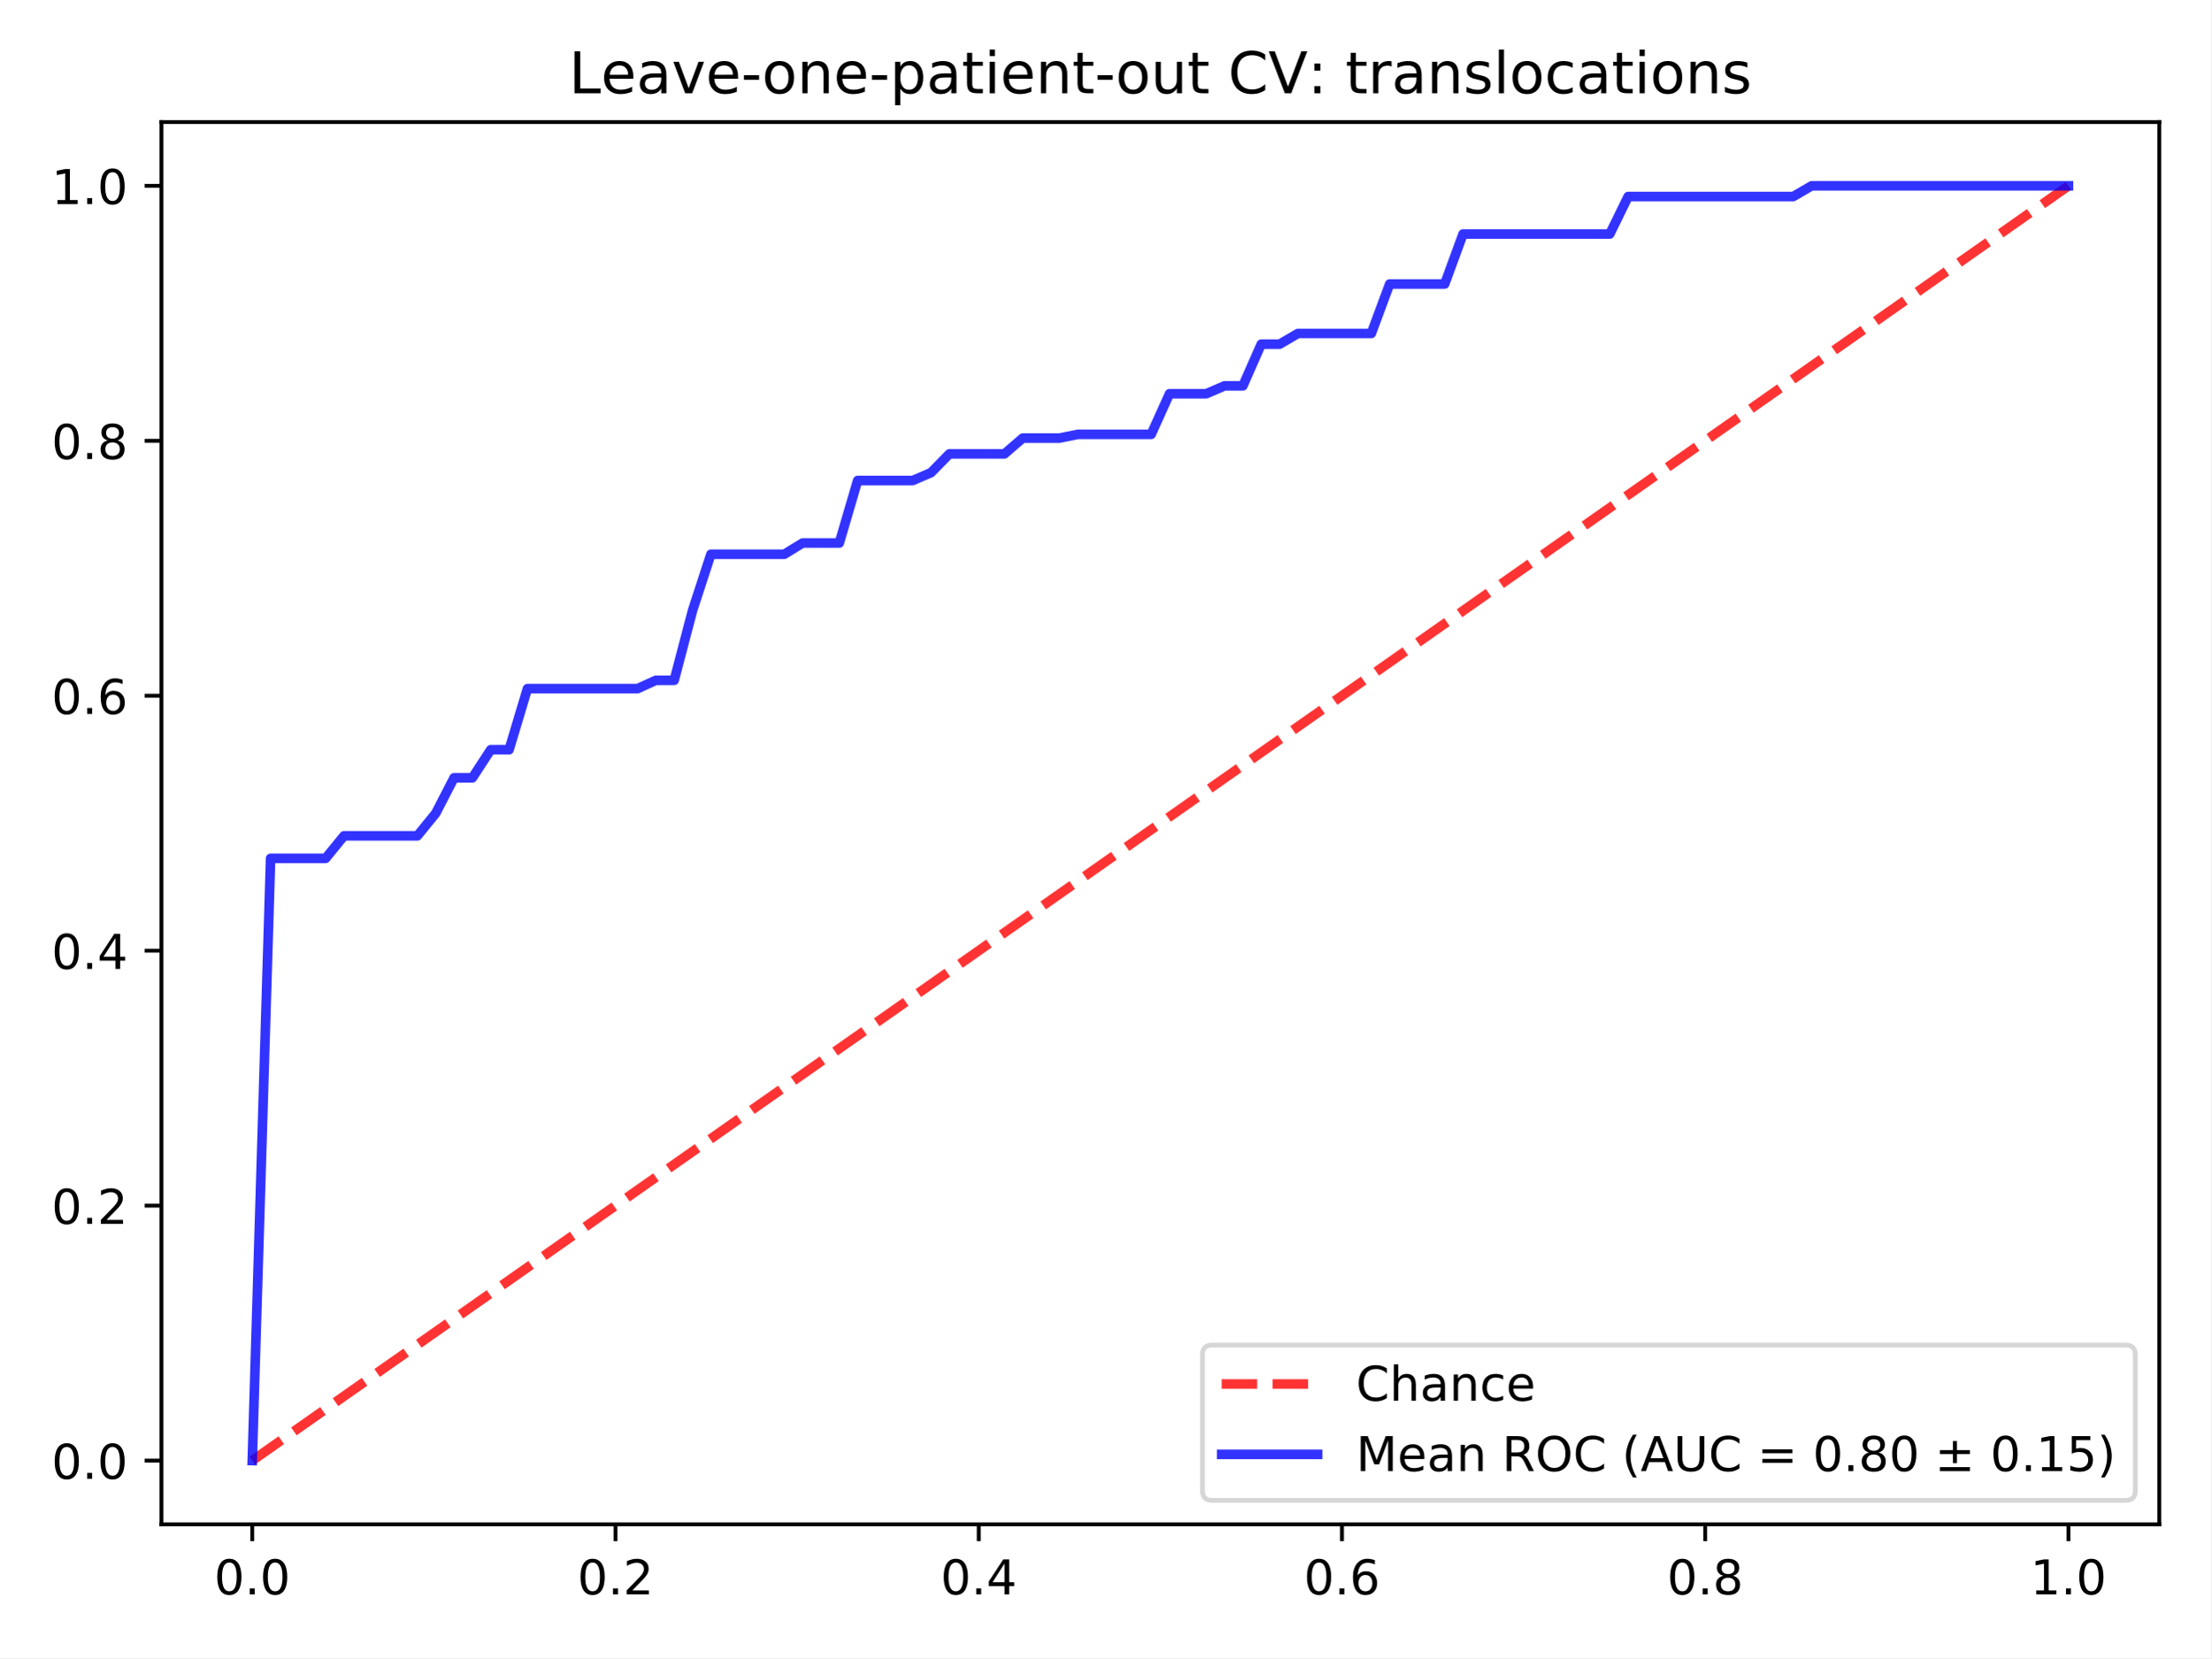
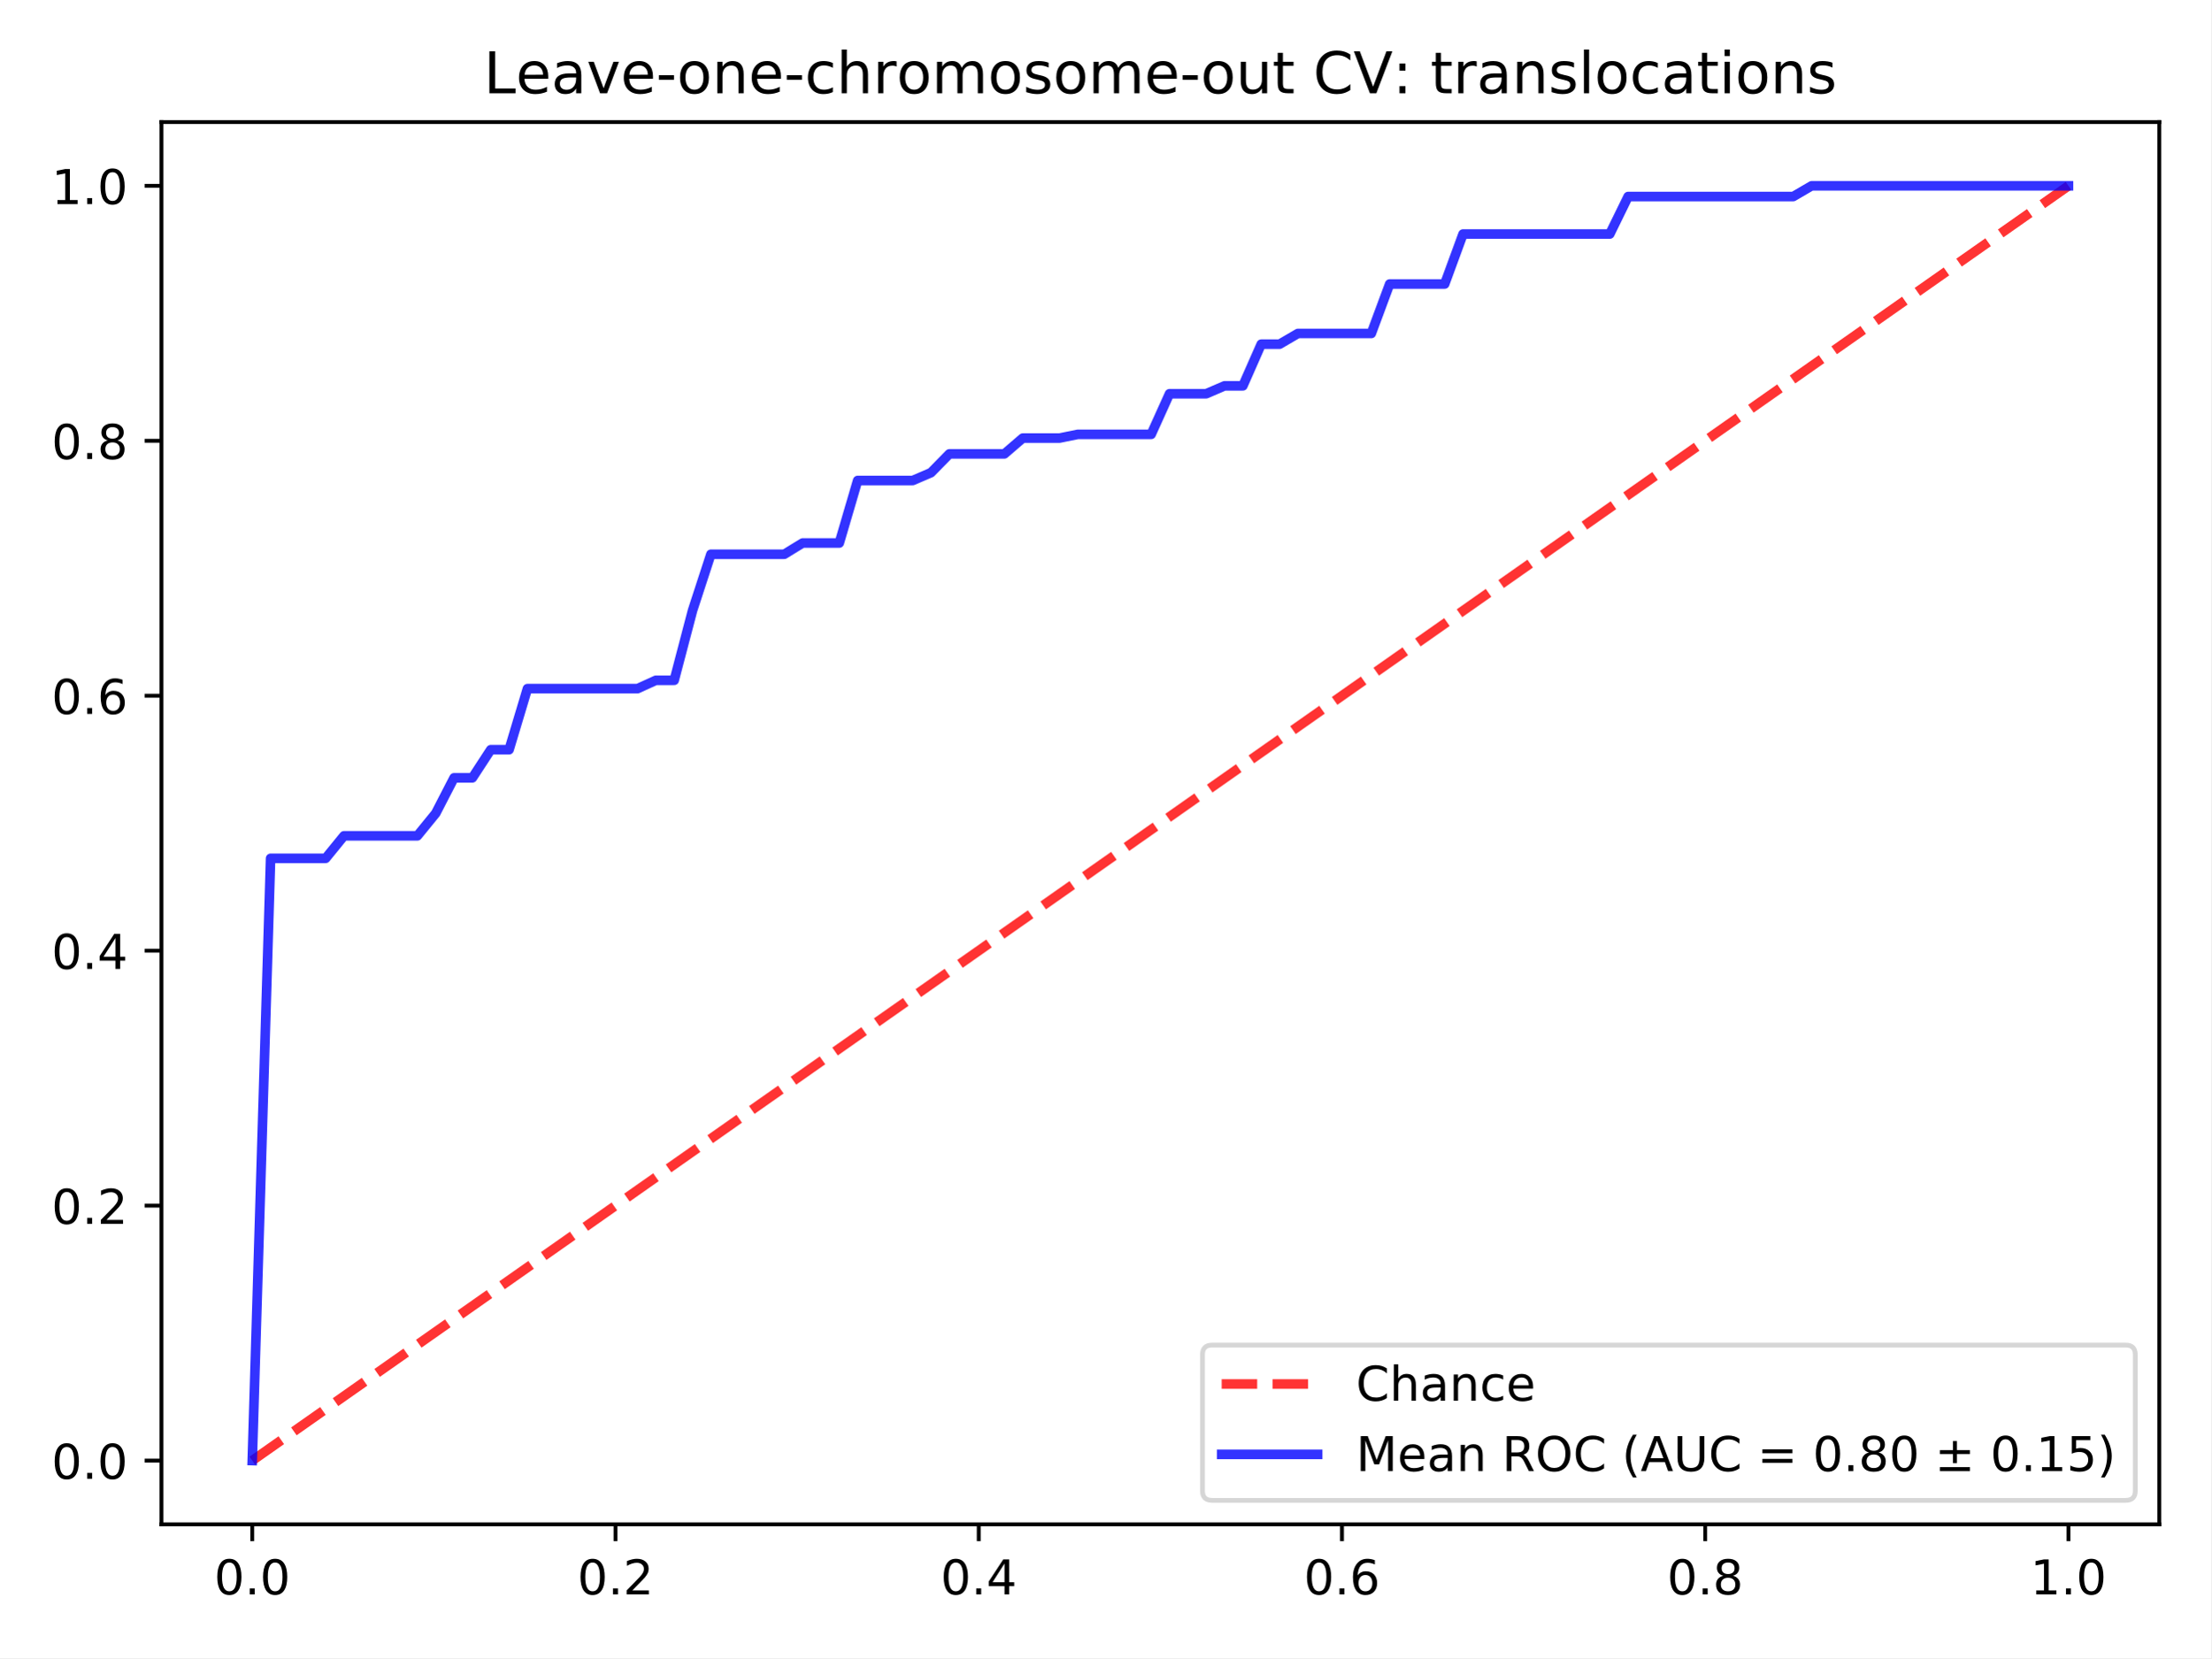
<svg xmlns="http://www.w3.org/2000/svg" xmlns:xlink="http://www.w3.org/1999/xlink" height="345.6pt" version="1.1" viewBox="0 0 460.8 345.6" width="460.8pt">
  <defs>
    <style type="text/css">
*{stroke-linecap:butt;stroke-linejoin:round;white-space:pre;}
  </style>
  </defs>
  <g id="figure_1">
    <g id="patch_1">
      <path d="M 0 345.6  L 460.8 345.6  L 460.8 0  L 0 0  z " style="fill:#ffffff;" />
    </g>
    <g id="axes_1">
      <g id="patch_2">
        <path d="M 33.64 317.72  L 450 317.72  L 450 25.44  L 33.64 25.44  z " style="fill:#ffffff;" />
      </g>
      <g id="matplotlib.axis_1">
        <g id="xtick_1">
          <g id="line2d_1">
            <defs>
-               <path d="M 0 0  L 0 3.5  " id="medac869a19" style="stroke:#000000;stroke-width:0.8;" />
-             </defs>
-             <g>
-               <use style="stroke:#000000;stroke-width:0.8;" x="52.565" xlink:href="#medac869a19" y="317.72" />
+               <path d="M 0 0  L 0 3.5  " id="mfb92d83f9c" style="stroke:#000000;stroke-width:0.8;" />
+             </defs>
+             <g>
+               <use style="stroke:#000000;stroke-width:0.8;" x="52.565" xlink:href="#mfb92d83f9c" y="317.72" />
            </g>
          </g>
          <g id="text_1">
            <defs>
              <path d="M 31.781 66.406  Q 24.172 66.406 20.328 58.906  Q 16.5 51.422 16.5 36.375  Q 16.5 21.391 20.328 13.891  Q 24.172 6.391 31.781 6.391  Q 39.453 6.391 43.281 13.891  Q 47.125 21.391 47.125 36.375  Q 47.125 51.422 43.281 58.906  Q 39.453 66.406 31.781 66.406  z M 31.781 74.219  Q 44.047 74.219 50.516 64.516  Q 56.984 54.828 56.984 36.375  Q 56.984 17.969 50.516 8.266  Q 44.047 -1.422 31.781 -1.422  Q 19.531 -1.422 13.062 8.266  Q 6.594 17.969 6.594 36.375  Q 6.594 54.828 13.062 64.516  Q 19.531 74.219 31.781 74.219  z " id="DejaVuSans-48" />
              <path d="M 10.688 12.406  L 21 12.406  L 21 0  L 10.688 0  z " id="DejaVuSans-46" />
            </defs>
            <g transform="translate(44.61389 332.3184)scale(0.1 -0.1)">
              <use xlink:href="#DejaVuSans-48" />
              <use x="63.623" xlink:href="#DejaVuSans-46" />
              <use x="95.41" xlink:href="#DejaVuSans-48" />
            </g>
          </g>
        </g>
        <g id="xtick_2">
          <g id="line2d_2">
            <g>
-               <use style="stroke:#000000;stroke-width:0.8;" x="128.267" xlink:href="#medac869a19" y="317.72" />
+               <use style="stroke:#000000;stroke-width:0.8;" x="128.267" xlink:href="#mfb92d83f9c" y="317.72" />
            </g>
          </g>
          <g id="text_2">
            <defs>
              <path d="M 19.188 8.297  L 53.609 8.297  L 53.609 0  L 7.328 0  L 7.328 8.297  Q 12.938 14.109 22.625 23.891  Q 32.328 33.688 34.812 36.531  Q 39.547 41.844 41.422 45.531  Q 43.312 49.219 43.312 52.781  Q 43.312 58.594 39.234 62.25  Q 35.156 65.922 28.609 65.922  Q 23.969 65.922 18.812 64.312  Q 13.672 62.703 7.812 59.422  L 7.812 69.391  Q 13.766 71.781 18.938 73  Q 24.125 74.219 28.422 74.219  Q 39.75 74.219 46.484 68.547  Q 53.219 62.891 53.219 53.422  Q 53.219 48.922 51.531 44.891  Q 49.859 40.875 45.406 35.406  Q 44.188 33.984 37.641 27.219  Q 31.109 20.453 19.188 8.297  z " id="DejaVuSans-50" />
            </defs>
            <g transform="translate(120.3157 332.3184)scale(0.1 -0.1)">
              <use xlink:href="#DejaVuSans-48" />
              <use x="63.623" xlink:href="#DejaVuSans-46" />
              <use x="95.41" xlink:href="#DejaVuSans-50" />
            </g>
          </g>
        </g>
        <g id="xtick_3">
          <g id="line2d_3">
            <g>
-               <use style="stroke:#000000;stroke-width:0.8;" x="203.969" xlink:href="#medac869a19" y="317.72" />
+               <use style="stroke:#000000;stroke-width:0.8;" x="203.969" xlink:href="#mfb92d83f9c" y="317.72" />
            </g>
          </g>
          <g id="text_3">
            <defs>
              <path d="M 37.797 64.312  L 12.891 25.391  L 37.797 25.391  z M 35.203 72.906  L 47.609 72.906  L 47.609 25.391  L 58.016 25.391  L 58.016 17.188  L 47.609 17.188  L 47.609 0  L 37.797 0  L 37.797 17.188  L 4.891 17.188  L 4.891 26.703  z " id="DejaVuSans-52" />
            </defs>
            <g transform="translate(196.0175 332.3184)scale(0.1 -0.1)">
              <use xlink:href="#DejaVuSans-48" />
              <use x="63.623" xlink:href="#DejaVuSans-46" />
              <use x="95.41" xlink:href="#DejaVuSans-52" />
            </g>
          </g>
        </g>
        <g id="xtick_4">
          <g id="line2d_4">
            <g>
-               <use style="stroke:#000000;stroke-width:0.8;" x="279.671" xlink:href="#medac869a19" y="317.72" />
+               <use style="stroke:#000000;stroke-width:0.8;" x="279.671" xlink:href="#mfb92d83f9c" y="317.72" />
            </g>
          </g>
          <g id="text_4">
            <defs>
              <path d="M 33.016 40.375  Q 26.375 40.375 22.484 35.828  Q 18.609 31.297 18.609 23.391  Q 18.609 15.531 22.484 10.953  Q 26.375 6.391 33.016 6.391  Q 39.656 6.391 43.531 10.953  Q 47.406 15.531 47.406 23.391  Q 47.406 31.297 43.531 35.828  Q 39.656 40.375 33.016 40.375  z M 52.594 71.297  L 52.594 62.312  Q 48.875 64.062 45.094 64.984  Q 41.312 65.922 37.594 65.922  Q 27.828 65.922 22.672 59.328  Q 17.531 52.734 16.797 39.406  Q 19.672 43.656 24.016 45.922  Q 28.375 48.188 33.594 48.188  Q 44.578 48.188 50.953 41.516  Q 57.328 34.859 57.328 23.391  Q 57.328 12.156 50.688 5.359  Q 44.047 -1.422 33.016 -1.422  Q 20.359 -1.422 13.672 8.266  Q 6.984 17.969 6.984 36.375  Q 6.984 53.656 15.188 63.938  Q 23.391 74.219 37.203 74.219  Q 40.922 74.219 44.703 73.484  Q 48.484 72.75 52.594 71.297  z " id="DejaVuSans-54" />
            </defs>
            <g transform="translate(271.7193 332.3184)scale(0.1 -0.1)">
              <use xlink:href="#DejaVuSans-48" />
              <use x="63.623" xlink:href="#DejaVuSans-46" />
              <use x="95.41" xlink:href="#DejaVuSans-54" />
            </g>
          </g>
        </g>
        <g id="xtick_5">
          <g id="line2d_5">
            <g>
-               <use style="stroke:#000000;stroke-width:0.8;" x="355.373" xlink:href="#medac869a19" y="317.72" />
+               <use style="stroke:#000000;stroke-width:0.8;" x="355.373" xlink:href="#mfb92d83f9c" y="317.72" />
            </g>
          </g>
          <g id="text_5">
            <defs>
              <path d="M 31.781 34.625  Q 24.75 34.625 20.719 30.859  Q 16.703 27.094 16.703 20.516  Q 16.703 13.922 20.719 10.156  Q 24.75 6.391 31.781 6.391  Q 38.812 6.391 42.859 10.172  Q 46.922 13.969 46.922 20.516  Q 46.922 27.094 42.891 30.859  Q 38.875 34.625 31.781 34.625  z M 21.922 38.812  Q 15.578 40.375 12.031 44.719  Q 8.5 49.078 8.5 55.328  Q 8.5 64.062 14.719 69.141  Q 20.953 74.219 31.781 74.219  Q 42.672 74.219 48.875 69.141  Q 55.078 64.062 55.078 55.328  Q 55.078 49.078 51.531 44.719  Q 48 40.375 41.703 38.812  Q 48.828 37.156 52.797 32.312  Q 56.781 27.484 56.781 20.516  Q 56.781 9.906 50.312 4.234  Q 43.844 -1.422 31.781 -1.422  Q 19.734 -1.422 13.25 4.234  Q 6.781 9.906 6.781 20.516  Q 6.781 27.484 10.781 32.312  Q 14.797 37.156 21.922 38.812  z M 18.312 54.391  Q 18.312 48.734 21.844 45.562  Q 25.391 42.391 31.781 42.391  Q 38.141 42.391 41.719 45.562  Q 45.312 48.734 45.312 54.391  Q 45.312 60.062 41.719 63.234  Q 38.141 66.406 31.781 66.406  Q 25.391 66.406 21.844 63.234  Q 18.312 60.062 18.312 54.391  z " id="DejaVuSans-56" />
            </defs>
            <g transform="translate(347.4212 332.3184)scale(0.1 -0.1)">
              <use xlink:href="#DejaVuSans-48" />
              <use x="63.623" xlink:href="#DejaVuSans-46" />
              <use x="95.41" xlink:href="#DejaVuSans-56" />
            </g>
          </g>
        </g>
        <g id="xtick_6">
          <g id="line2d_6">
            <g>
-               <use style="stroke:#000000;stroke-width:0.8;" x="431.075" xlink:href="#medac869a19" y="317.72" />
+               <use style="stroke:#000000;stroke-width:0.8;" x="431.075" xlink:href="#mfb92d83f9c" y="317.72" />
            </g>
          </g>
          <g id="text_6">
            <defs>
              <path d="M 12.406 8.297  L 28.516 8.297  L 28.516 63.922  L 10.984 60.406  L 10.984 69.391  L 28.422 72.906  L 38.281 72.906  L 38.281 8.297  L 54.391 8.297  L 54.391 0  L 12.406 0  z " id="DejaVuSans-49" />
            </defs>
            <g transform="translate(423.123 332.3184)scale(0.1 -0.1)">
              <use xlink:href="#DejaVuSans-49" />
              <use x="63.623" xlink:href="#DejaVuSans-46" />
              <use x="95.41" xlink:href="#DejaVuSans-48" />
            </g>
          </g>
        </g>
      </g>
      <g id="matplotlib.axis_2">
        <g id="ytick_1">
          <g id="line2d_7">
            <defs>
-               <path d="M 0 0  L -3.5 0  " id="mf05978c245" style="stroke:#000000;stroke-width:0.8;" />
-             </defs>
-             <g>
-               <use style="stroke:#000000;stroke-width:0.8;" x="33.64" xlink:href="#mf05978c245" y="304.435" />
+               <path d="M 0 0  L -3.5 0  " id="m253bee9806" style="stroke:#000000;stroke-width:0.8;" />
+             </defs>
+             <g>
+               <use style="stroke:#000000;stroke-width:0.8;" x="33.64" xlink:href="#m253bee9806" y="304.435" />
            </g>
          </g>
          <g id="text_7">
            <g transform="translate(10.73687 308.2338)scale(0.1 -0.1)">
              <use xlink:href="#DejaVuSans-48" />
              <use x="63.623" xlink:href="#DejaVuSans-46" />
              <use x="95.41" xlink:href="#DejaVuSans-48" />
            </g>
          </g>
        </g>
        <g id="ytick_2">
          <g id="line2d_8">
            <g>
-               <use style="stroke:#000000;stroke-width:0.8;" x="33.64" xlink:href="#mf05978c245" y="251.293" />
+               <use style="stroke:#000000;stroke-width:0.8;" x="33.64" xlink:href="#m253bee9806" y="251.293" />
            </g>
          </g>
          <g id="text_8">
            <g transform="translate(10.73687 255.0919)scale(0.1 -0.1)">
              <use xlink:href="#DejaVuSans-48" />
              <use x="63.623" xlink:href="#DejaVuSans-46" />
              <use x="95.41" xlink:href="#DejaVuSans-50" />
            </g>
          </g>
        </g>
        <g id="ytick_3">
          <g id="line2d_9">
            <g>
-               <use style="stroke:#000000;stroke-width:0.8;" x="33.64" xlink:href="#mf05978c245" y="198.151" />
+               <use style="stroke:#000000;stroke-width:0.8;" x="33.64" xlink:href="#m253bee9806" y="198.151" />
            </g>
          </g>
          <g id="text_9">
            <g transform="translate(10.73687 201.9501)scale(0.1 -0.1)">
              <use xlink:href="#DejaVuSans-48" />
              <use x="63.623" xlink:href="#DejaVuSans-46" />
              <use x="95.41" xlink:href="#DejaVuSans-52" />
            </g>
          </g>
        </g>
        <g id="ytick_4">
          <g id="line2d_10">
            <g>
-               <use style="stroke:#000000;stroke-width:0.8;" x="33.64" xlink:href="#mf05978c245" y="145.009" />
+               <use style="stroke:#000000;stroke-width:0.8;" x="33.64" xlink:href="#m253bee9806" y="145.009" />
            </g>
          </g>
          <g id="text_10">
            <g transform="translate(10.73687 148.8083)scale(0.1 -0.1)">
              <use xlink:href="#DejaVuSans-48" />
              <use x="63.623" xlink:href="#DejaVuSans-46" />
              <use x="95.41" xlink:href="#DejaVuSans-54" />
            </g>
          </g>
        </g>
        <g id="ytick_5">
          <g id="line2d_11">
            <g>
-               <use style="stroke:#000000;stroke-width:0.8;" x="33.64" xlink:href="#mf05978c245" y="91.867" />
+               <use style="stroke:#000000;stroke-width:0.8;" x="33.64" xlink:href="#m253bee9806" y="91.867" />
            </g>
          </g>
          <g id="text_11">
            <g transform="translate(10.73687 95.66649)scale(0.1 -0.1)">
              <use xlink:href="#DejaVuSans-48" />
              <use x="63.623" xlink:href="#DejaVuSans-46" />
              <use x="95.41" xlink:href="#DejaVuSans-56" />
            </g>
          </g>
        </g>
        <g id="ytick_6">
          <g id="line2d_12">
            <g>
-               <use style="stroke:#000000;stroke-width:0.8;" x="33.64" xlink:href="#mf05978c245" y="38.725" />
+               <use style="stroke:#000000;stroke-width:0.8;" x="33.64" xlink:href="#m253bee9806" y="38.725" />
            </g>
          </g>
          <g id="text_12">
            <g transform="translate(10.73687 42.52467)scale(0.1 -0.1)">
              <use xlink:href="#DejaVuSans-49" />
              <use x="63.623" xlink:href="#DejaVuSans-46" />
              <use x="95.41" xlink:href="#DejaVuSans-48" />
            </g>
          </g>
        </g>
      </g>
      <g id="line2d_13">
-         <path clip-path="url(#p69738bcc60)" d="M 52.565 304.435  L 431.075 38.725  " style="fill:none;stroke:#ff0000;stroke-dasharray:7.4,3.2;stroke-dashoffset:0;stroke-opacity:0.8;stroke-width:2;" />
+         <path clip-path="url(#p931107ac7b)" d="M 52.565 304.435  L 431.075 38.725  " style="fill:none;stroke:#ff0000;stroke-dasharray:7.4,3.2;stroke-dashoffset:0;stroke-opacity:0.8;stroke-width:2;" />
      </g>
      <g id="line2d_14">
-         <path clip-path="url(#p69738bcc60)" d="M 52.565 304.435  L 56.389 178.904  L 60.212 178.904  L 64.035 178.904  L 67.859 178.904  L 71.682 174.215  L 75.505 174.215  L 79.329 174.215  L 83.152 174.215  L 86.975 174.215  L 90.799 169.526  L 94.622 162.122  L 98.445 162.122  L 102.269 156.261  L 106.092 156.261  L 109.915 143.534  L 113.739 143.534  L 117.562 143.534  L 121.385 143.534  L 125.209 143.534  L 129.032 143.534  L 132.855 143.534  L 136.679 141.797  L 140.502 141.797  L 144.325 127.245  L 148.149 115.523  L 151.972 115.523  L 155.795 115.523  L 159.619 115.523  L 163.442 115.523  L 167.265 113.178  L 171.089 113.178  L 174.912 113.178  L 178.735 100.153  L 182.558 100.153  L 186.382 100.153  L 190.205 100.153  L 194.028 98.508  L 197.852 94.601  L 201.675 94.601  L 205.498 94.601  L 209.322 94.601  L 213.145 91.31  L 216.968 91.31  L 220.792 91.31  L 224.615 90.529  L 228.438 90.529  L 232.262 90.529  L 236.085 90.529  L 239.908 90.529  L 243.732 82.062  L 247.555 82.062  L 251.378 82.062  L 255.202 80.417  L 259.025 80.417  L 262.848 71.734  L 266.672 71.734  L 270.495 69.501  L 274.318 69.501  L 278.142 69.501  L 281.965 69.501  L 285.788 69.501  L 289.612 59.193  L 293.435 59.193  L 297.258 59.193  L 301.082 59.193  L 304.905 48.773  L 308.728 48.773  L 312.551 48.773  L 316.375 48.773  L 320.198 48.773  L 324.021 48.773  L 327.845 48.773  L 331.668 48.773  L 335.491 48.773  L 339.315 40.958  L 343.138 40.958  L 346.961 40.958  L 350.785 40.958  L 354.608 40.958  L 358.431 40.958  L 362.255 40.958  L 366.078 40.958  L 369.901 40.958  L 373.725 40.958  L 377.548 38.725  L 381.371 38.725  L 385.195 38.725  L 389.018 38.725  L 392.841 38.725  L 396.665 38.725  L 400.488 38.725  L 404.311 38.725  L 408.135 38.725  L 411.958 38.725  L 415.781 38.725  L 419.605 38.725  L 423.428 38.725  L 427.251 38.725  L 431.075 38.725  " style="fill:none;stroke:#0000ff;stroke-linecap:square;stroke-opacity:0.8;stroke-width:2;" />
+         <path clip-path="url(#p931107ac7b)" d="M 52.565 304.435  L 56.389 178.904  L 60.212 178.904  L 64.035 178.904  L 67.859 178.904  L 71.682 174.215  L 75.505 174.215  L 79.329 174.215  L 83.152 174.215  L 86.975 174.215  L 90.799 169.526  L 94.622 162.122  L 98.445 162.122  L 102.269 156.261  L 106.092 156.261  L 109.915 143.534  L 113.739 143.534  L 117.562 143.534  L 121.385 143.534  L 125.209 143.534  L 129.032 143.534  L 132.855 143.534  L 136.679 141.797  L 140.502 141.797  L 144.325 127.245  L 148.149 115.523  L 151.972 115.523  L 155.795 115.523  L 159.619 115.523  L 163.442 115.523  L 167.265 113.178  L 171.089 113.178  L 174.912 113.178  L 178.735 100.153  L 182.558 100.153  L 186.382 100.153  L 190.205 100.153  L 194.028 98.508  L 197.852 94.601  L 201.675 94.601  L 205.498 94.601  L 209.322 94.601  L 213.145 91.31  L 216.968 91.31  L 220.792 91.31  L 224.615 90.529  L 228.438 90.529  L 232.262 90.529  L 236.085 90.529  L 239.908 90.529  L 243.732 82.062  L 247.555 82.062  L 251.378 82.062  L 255.202 80.417  L 259.025 80.417  L 262.848 71.734  L 266.672 71.734  L 270.495 69.501  L 274.318 69.501  L 278.142 69.501  L 281.965 69.501  L 285.788 69.501  L 289.612 59.193  L 293.435 59.193  L 297.258 59.193  L 301.082 59.193  L 304.905 48.773  L 308.728 48.773  L 312.551 48.773  L 316.375 48.773  L 320.198 48.773  L 324.021 48.773  L 327.845 48.773  L 331.668 48.773  L 335.491 48.773  L 339.315 40.958  L 343.138 40.958  L 346.961 40.958  L 350.785 40.958  L 354.608 40.958  L 358.431 40.958  L 362.255 40.958  L 366.078 40.958  L 369.901 40.958  L 373.725 40.958  L 377.548 38.725  L 381.371 38.725  L 385.195 38.725  L 389.018 38.725  L 392.841 38.725  L 396.665 38.725  L 400.488 38.725  L 404.311 38.725  L 408.135 38.725  L 411.958 38.725  L 415.781 38.725  L 419.605 38.725  L 423.428 38.725  L 427.251 38.725  L 431.075 38.725  " style="fill:none;stroke:#0000ff;stroke-linecap:square;stroke-opacity:0.8;stroke-width:2;" />
      </g>
      <g id="patch_3">
        <path d="M 33.64 317.72  L 33.64 25.44  " style="fill:none;stroke:#000000;stroke-linecap:square;stroke-linejoin:miter;stroke-width:0.8;" />
      </g>
      <g id="patch_4">
        <path d="M 450 317.72  L 450 25.44  " style="fill:none;stroke:#000000;stroke-linecap:square;stroke-linejoin:miter;stroke-width:0.8;" />
      </g>
      <g id="patch_5">
        <path d="M 33.64 317.72  L 450 317.72  " style="fill:none;stroke:#000000;stroke-linecap:square;stroke-linejoin:miter;stroke-width:0.8;" />
      </g>
      <g id="patch_6">
        <path d="M 33.64 25.44  L 450 25.44  " style="fill:none;stroke:#000000;stroke-linecap:square;stroke-linejoin:miter;stroke-width:0.8;" />
      </g>
      <g id="text_13">
        <defs>
          <path d="M 9.812 72.906  L 19.672 72.906  L 19.672 8.297  L 55.172 8.297  L 55.172 0  L 9.812 0  z " id="DejaVuSans-76" />
          <path d="M 56.203 29.594  L 56.203 25.203  L 14.891 25.203  Q 15.484 15.922 20.484 11.062  Q 25.484 6.203 34.422 6.203  Q 39.594 6.203 44.453 7.469  Q 49.312 8.734 54.109 11.281  L 54.109 2.781  Q 49.266 0.734 44.188 -0.344  Q 39.109 -1.422 33.891 -1.422  Q 20.797 -1.422 13.156 6.188  Q 5.516 13.812 5.516 26.812  Q 5.516 40.234 12.766 48.109  Q 20.016 56 32.328 56  Q 43.359 56 49.781 48.891  Q 56.203 41.797 56.203 29.594  z M 47.219 32.234  Q 47.125 39.594 43.094 43.984  Q 39.062 48.391 32.422 48.391  Q 24.906 48.391 20.391 44.141  Q 15.875 39.891 15.188 32.172  z " id="DejaVuSans-101" />
          <path d="M 34.281 27.484  Q 23.391 27.484 19.188 25  Q 14.984 22.516 14.984 16.5  Q 14.984 11.719 18.141 8.906  Q 21.297 6.109 26.703 6.109  Q 34.188 6.109 38.703 11.406  Q 43.219 16.703 43.219 25.484  L 43.219 27.484  z M 52.203 31.203  L 52.203 0  L 43.219 0  L 43.219 8.297  Q 40.141 3.328 35.547 0.953  Q 30.953 -1.422 24.312 -1.422  Q 15.922 -1.422 10.953 3.297  Q 6 8.016 6 15.922  Q 6 25.141 12.172 29.828  Q 18.359 34.516 30.609 34.516  L 43.219 34.516  L 43.219 35.406  Q 43.219 41.609 39.141 45  Q 35.062 48.391 27.688 48.391  Q 23 48.391 18.547 47.266  Q 14.109 46.141 10.016 43.891  L 10.016 52.203  Q 14.938 54.109 19.578 55.047  Q 24.219 56 28.609 56  Q 40.484 56 46.344 49.844  Q 52.203 43.703 52.203 31.203  z " id="DejaVuSans-97" />
          <path d="M 2.984 54.688  L 12.5 54.688  L 29.594 8.797  L 46.688 54.688  L 56.203 54.688  L 35.688 0  L 23.484 0  z " id="DejaVuSans-118" />
          <path d="M 4.891 31.391  L 31.203 31.391  L 31.203 23.391  L 4.891 23.391  z " id="DejaVuSans-45" />
          <path d="M 30.609 48.391  Q 23.391 48.391 19.188 42.75  Q 14.984 37.109 14.984 27.297  Q 14.984 17.484 19.156 11.844  Q 23.344 6.203 30.609 6.203  Q 37.797 6.203 41.984 11.859  Q 46.188 17.531 46.188 27.297  Q 46.188 37.016 41.984 42.703  Q 37.797 48.391 30.609 48.391  z M 30.609 56  Q 42.328 56 49.016 48.375  Q 55.719 40.766 55.719 27.297  Q 55.719 13.875 49.016 6.219  Q 42.328 -1.422 30.609 -1.422  Q 18.844 -1.422 12.172 6.219  Q 5.516 13.875 5.516 27.297  Q 5.516 40.766 12.172 48.375  Q 18.844 56 30.609 56  z " id="DejaVuSans-111" />
          <path d="M 54.891 33.016  L 54.891 0  L 45.906 0  L 45.906 32.719  Q 45.906 40.484 42.875 44.328  Q 39.844 48.188 33.797 48.188  Q 26.516 48.188 22.312 43.547  Q 18.109 38.922 18.109 30.906  L 18.109 0  L 9.078 0  L 9.078 54.688  L 18.109 54.688  L 18.109 46.188  Q 21.344 51.125 25.703 53.562  Q 30.078 56 35.797 56  Q 45.219 56 50.047 50.172  Q 54.891 44.344 54.891 33.016  z " id="DejaVuSans-110" />
-           <path d="M 18.109 8.203  L 18.109 -20.797  L 9.078 -20.797  L 9.078 54.688  L 18.109 54.688  L 18.109 46.391  Q 20.953 51.266 25.266 53.625  Q 29.594 56 35.594 56  Q 45.562 56 51.781 48.094  Q 58.016 40.188 58.016 27.297  Q 58.016 14.406 51.781 6.484  Q 45.562 -1.422 35.594 -1.422  Q 29.594 -1.422 25.266 0.953  Q 20.953 3.328 18.109 8.203  z M 48.688 27.297  Q 48.688 37.203 44.609 42.844  Q 40.531 48.484 33.406 48.484  Q 26.266 48.484 22.188 42.844  Q 18.109 37.203 18.109 27.297  Q 18.109 17.391 22.188 11.75  Q 26.266 6.109 33.406 6.109  Q 40.531 6.109 44.609 11.75  Q 48.688 17.391 48.688 27.297  z " id="DejaVuSans-112" />
+           <path d="M 48.781 52.594  L 48.781 44.188  Q 44.969 46.297 41.141 47.344  Q 37.312 48.391 33.406 48.391  Q 24.656 48.391 19.812 42.844  Q 14.984 37.312 14.984 27.297  Q 14.984 17.281 19.812 11.734  Q 24.656 6.203 33.406 6.203  Q 37.312 6.203 41.141 7.25  Q 44.969 8.297 48.781 10.406  L 48.781 2.094  Q 45.016 0.344 40.984 -0.531  Q 36.969 -1.422 32.422 -1.422  Q 20.062 -1.422 12.781 6.344  Q 5.516 14.109 5.516 27.297  Q 5.516 40.672 12.859 48.328  Q 20.219 56 33.016 56  Q 37.156 56 41.109 55.141  Q 45.062 54.297 48.781 52.594  z " id="DejaVuSans-99" />
+           <path d="M 54.891 33.016  L 54.891 0  L 45.906 0  L 45.906 32.719  Q 45.906 40.484 42.875 44.328  Q 39.844 48.188 33.797 48.188  Q 26.516 48.188 22.312 43.547  Q 18.109 38.922 18.109 30.906  L 18.109 0  L 9.078 0  L 9.078 75.984  L 18.109 75.984  L 18.109 46.188  Q 21.344 51.125 25.703 53.562  Q 30.078 56 35.797 56  Q 45.219 56 50.047 50.172  Q 54.891 44.344 54.891 33.016  z " id="DejaVuSans-104" />
+           <path d="M 41.109 46.297  Q 39.594 47.172 37.812 47.578  Q 36.031 48 33.891 48  Q 26.266 48 22.188 43.047  Q 18.109 38.094 18.109 28.812  L 18.109 0  L 9.078 0  L 9.078 54.688  L 18.109 54.688  L 18.109 46.188  Q 20.953 51.172 25.484 53.578  Q 30.031 56 36.531 56  Q 37.453 56 38.578 55.875  Q 39.703 55.766 41.062 55.516  z " id="DejaVuSans-114" />
+           <path d="M 52 44.188  Q 55.375 50.25 60.062 53.125  Q 64.75 56 71.094 56  Q 79.641 56 84.281 50.016  Q 88.922 44.047 88.922 33.016  L 88.922 0  L 79.891 0  L 79.891 32.719  Q 79.891 40.578 77.094 44.375  Q 74.312 48.188 68.609 48.188  Q 61.625 48.188 57.562 43.547  Q 53.516 38.922 53.516 30.906  L 53.516 0  L 44.484 0  L 44.484 32.719  Q 44.484 40.625 41.703 44.406  Q 38.922 48.188 33.109 48.188  Q 26.219 48.188 22.156 43.531  Q 18.109 38.875 18.109 30.906  L 18.109 0  L 9.078 0  L 9.078 54.688  L 18.109 54.688  L 18.109 46.188  Q 21.188 51.219 25.484 53.609  Q 29.781 56 35.688 56  Q 41.656 56 45.828 52.969  Q 50 49.953 52 44.188  z " id="DejaVuSans-109" />
+           <path d="M 44.281 53.078  L 44.281 44.578  Q 40.484 46.531 36.375 47.5  Q 32.281 48.484 27.875 48.484  Q 21.188 48.484 17.844 46.438  Q 14.5 44.391 14.5 40.281  Q 14.5 37.156 16.891 35.375  Q 19.281 33.594 26.516 31.984  L 29.594 31.297  Q 39.156 29.25 43.188 25.516  Q 47.219 21.781 47.219 15.094  Q 47.219 7.469 41.188 3.016  Q 35.156 -1.422 24.609 -1.422  Q 20.219 -1.422 15.453 -0.562  Q 10.688 0.297 5.422 2  L 5.422 11.281  Q 10.406 8.688 15.234 7.391  Q 20.062 6.109 24.812 6.109  Q 31.156 6.109 34.562 8.281  Q 37.984 10.453 37.984 14.406  Q 37.984 18.062 35.516 20.016  Q 33.062 21.969 24.703 23.781  L 21.578 24.516  Q 13.234 26.266 9.516 29.906  Q 5.812 33.547 5.812 39.891  Q 5.812 47.609 11.281 51.797  Q 16.75 56 26.812 56  Q 31.781 56 36.172 55.266  Q 40.578 54.547 44.281 53.078  z " id="DejaVuSans-115" />
+           <path d="M 8.5 21.578  L 8.5 54.688  L 17.484 54.688  L 17.484 21.922  Q 17.484 14.156 20.5 10.266  Q 23.531 6.391 29.594 6.391  Q 36.859 6.391 41.078 11.031  Q 45.312 15.672 45.312 23.688  L 45.312 54.688  L 54.297 54.688  L 54.297 0  L 45.312 0  L 45.312 8.406  Q 42.047 3.422 37.719 1  Q 33.406 -1.422 27.688 -1.422  Q 18.266 -1.422 13.375 4.438  Q 8.5 10.297 8.5 21.578  z M 31.109 56  z " id="DejaVuSans-117" />
          <path d="M 18.312 70.219  L 18.312 54.688  L 36.812 54.688  L 36.812 47.703  L 18.312 47.703  L 18.312 18.016  Q 18.312 11.328 20.141 9.422  Q 21.969 7.516 27.594 7.516  L 36.812 7.516  L 36.812 0  L 27.594 0  Q 17.188 0 13.234 3.875  Q 9.281 7.766 9.281 18.016  L 9.281 47.703  L 2.688 47.703  L 2.688 54.688  L 9.281 54.688  L 9.281 70.219  z " id="DejaVuSans-116" />
-           <path d="M 9.422 54.688  L 18.406 54.688  L 18.406 0  L 9.422 0  z M 9.422 75.984  L 18.406 75.984  L 18.406 64.594  L 9.422 64.594  z " id="DejaVuSans-105" />
-           <path d="M 8.5 21.578  L 8.5 54.688  L 17.484 54.688  L 17.484 21.922  Q 17.484 14.156 20.5 10.266  Q 23.531 6.391 29.594 6.391  Q 36.859 6.391 41.078 11.031  Q 45.312 15.672 45.312 23.688  L 45.312 54.688  L 54.297 54.688  L 54.297 0  L 45.312 0  L 45.312 8.406  Q 42.047 3.422 37.719 1  Q 33.406 -1.422 27.688 -1.422  Q 18.266 -1.422 13.375 4.438  Q 8.5 10.297 8.5 21.578  z M 31.109 56  z " id="DejaVuSans-117" />
          <path id="DejaVuSans-32" />
          <path d="M 64.406 67.281  L 64.406 56.891  Q 59.422 61.531 53.781 63.812  Q 48.141 66.109 41.797 66.109  Q 29.297 66.109 22.656 58.469  Q 16.016 50.828 16.016 36.375  Q 16.016 21.969 22.656 14.328  Q 29.297 6.688 41.797 6.688  Q 48.141 6.688 53.781 8.984  Q 59.422 11.281 64.406 15.922  L 64.406 5.609  Q 59.234 2.094 53.438 0.328  Q 47.656 -1.422 41.219 -1.422  Q 24.656 -1.422 15.125 8.703  Q 5.609 18.844 5.609 36.375  Q 5.609 53.953 15.125 64.078  Q 24.656 74.219 41.219 74.219  Q 47.75 74.219 53.531 72.484  Q 59.328 70.75 64.406 67.281  z " id="DejaVuSans-67" />
          <path d="M 28.609 0  L 0.781 72.906  L 11.078 72.906  L 34.188 11.531  L 57.328 72.906  L 67.578 72.906  L 39.797 0  z " id="DejaVuSans-86" />
          <path d="M 11.719 12.406  L 22.016 12.406  L 22.016 0  L 11.719 0  z M 11.719 51.703  L 22.016 51.703  L 22.016 39.312  L 11.719 39.312  z " id="DejaVuSans-58" />
-           <path d="M 41.109 46.297  Q 39.594 47.172 37.812 47.578  Q 36.031 48 33.891 48  Q 26.266 48 22.188 43.047  Q 18.109 38.094 18.109 28.812  L 18.109 0  L 9.078 0  L 9.078 54.688  L 18.109 54.688  L 18.109 46.188  Q 20.953 51.172 25.484 53.578  Q 30.031 56 36.531 56  Q 37.453 56 38.578 55.875  Q 39.703 55.766 41.062 55.516  z " id="DejaVuSans-114" />
-           <path d="M 44.281 53.078  L 44.281 44.578  Q 40.484 46.531 36.375 47.5  Q 32.281 48.484 27.875 48.484  Q 21.188 48.484 17.844 46.438  Q 14.5 44.391 14.5 40.281  Q 14.5 37.156 16.891 35.375  Q 19.281 33.594 26.516 31.984  L 29.594 31.297  Q 39.156 29.25 43.188 25.516  Q 47.219 21.781 47.219 15.094  Q 47.219 7.469 41.188 3.016  Q 35.156 -1.422 24.609 -1.422  Q 20.219 -1.422 15.453 -0.562  Q 10.688 0.297 5.422 2  L 5.422 11.281  Q 10.406 8.688 15.234 7.391  Q 20.062 6.109 24.812 6.109  Q 31.156 6.109 34.562 8.281  Q 37.984 10.453 37.984 14.406  Q 37.984 18.062 35.516 20.016  Q 33.062 21.969 24.703 23.781  L 21.578 24.516  Q 13.234 26.266 9.516 29.906  Q 5.812 33.547 5.812 39.891  Q 5.812 47.609 11.281 51.797  Q 16.75 56 26.812 56  Q 31.781 56 36.172 55.266  Q 40.578 54.547 44.281 53.078  z " id="DejaVuSans-115" />
          <path d="M 9.422 75.984  L 18.406 75.984  L 18.406 0  L 9.422 0  z " id="DejaVuSans-108" />
-           <path d="M 48.781 52.594  L 48.781 44.188  Q 44.969 46.297 41.141 47.344  Q 37.312 48.391 33.406 48.391  Q 24.656 48.391 19.812 42.844  Q 14.984 37.312 14.984 27.297  Q 14.984 17.281 19.812 11.734  Q 24.656 6.203 33.406 6.203  Q 37.312 6.203 41.141 7.25  Q 44.969 8.297 48.781 10.406  L 48.781 2.094  Q 45.016 0.344 40.984 -0.531  Q 36.969 -1.422 32.422 -1.422  Q 20.062 -1.422 12.781 6.344  Q 5.516 14.109 5.516 27.297  Q 5.516 40.672 12.859 48.328  Q 20.219 56 33.016 56  Q 37.156 56 41.109 55.141  Q 45.062 54.297 48.781 52.594  z " id="DejaVuSans-99" />
+           <path d="M 9.422 54.688  L 18.406 54.688  L 18.406 0  L 9.422 0  z M 9.422 75.984  L 18.406 75.984  L 18.406 64.594  L 9.422 64.594  z " id="DejaVuSans-105" />
        </defs>
-         <g transform="translate(118.5491 19.44)scale(0.12 -0.12)">
+         <g transform="translate(100.8144 19.44)scale(0.12 -0.12)">
          <use xlink:href="#DejaVuSans-76" />
          <use x="55.697" xlink:href="#DejaVuSans-101" />
          <use x="117.221" xlink:href="#DejaVuSans-97" />
          <use x="178.5" xlink:href="#DejaVuSans-118" />
          <use x="237.68" xlink:href="#DejaVuSans-101" />
          <use x="299.203" xlink:href="#DejaVuSans-45" />
          <use x="335.303" xlink:href="#DejaVuSans-111" />
          <use x="396.484" xlink:href="#DejaVuSans-110" />
          <use x="459.863" xlink:href="#DejaVuSans-101" />
          <use x="521.387" xlink:href="#DejaVuSans-45" />
-           <use x="557.471" xlink:href="#DejaVuSans-112" />
-           <use x="620.947" xlink:href="#DejaVuSans-97" />
-           <use x="682.227" xlink:href="#DejaVuSans-116" />
-           <use x="721.436" xlink:href="#DejaVuSans-105" />
-           <use x="749.219" xlink:href="#DejaVuSans-101" />
-           <use x="810.742" xlink:href="#DejaVuSans-110" />
-           <use x="874.121" xlink:href="#DejaVuSans-116" />
-           <use x="913.33" xlink:href="#DejaVuSans-45" />
-           <use x="949.43" xlink:href="#DejaVuSans-111" />
-           <use x="1010.611" xlink:href="#DejaVuSans-117" />
-           <use x="1073.99" xlink:href="#DejaVuSans-116" />
-           <use x="1113.199" xlink:href="#DejaVuSans-32" />
-           <use x="1144.986" xlink:href="#DejaVuSans-67" />
-           <use x="1214.811" xlink:href="#DejaVuSans-86" />
-           <use x="1283.094" xlink:href="#DejaVuSans-58" />
-           <use x="1316.785" xlink:href="#DejaVuSans-32" />
-           <use x="1348.572" xlink:href="#DejaVuSans-116" />
-           <use x="1387.781" xlink:href="#DejaVuSans-114" />
-           <use x="1428.895" xlink:href="#DejaVuSans-97" />
-           <use x="1490.174" xlink:href="#DejaVuSans-110" />
-           <use x="1553.553" xlink:href="#DejaVuSans-115" />
-           <use x="1605.652" xlink:href="#DejaVuSans-108" />
-           <use x="1633.436" xlink:href="#DejaVuSans-111" />
-           <use x="1694.617" xlink:href="#DejaVuSans-99" />
-           <use x="1749.598" xlink:href="#DejaVuSans-97" />
-           <use x="1810.877" xlink:href="#DejaVuSans-116" />
-           <use x="1850.086" xlink:href="#DejaVuSans-105" />
-           <use x="1877.869" xlink:href="#DejaVuSans-111" />
-           <use x="1939.051" xlink:href="#DejaVuSans-110" />
-           <use x="2002.43" xlink:href="#DejaVuSans-115" />
+           <use x="557.471" xlink:href="#DejaVuSans-99" />
+           <use x="612.451" xlink:href="#DejaVuSans-104" />
+           <use x="675.83" xlink:href="#DejaVuSans-114" />
+           <use x="716.912" xlink:href="#DejaVuSans-111" />
+           <use x="778.094" xlink:href="#DejaVuSans-109" />
+           <use x="875.506" xlink:href="#DejaVuSans-111" />
+           <use x="936.688" xlink:href="#DejaVuSans-115" />
+           <use x="988.787" xlink:href="#DejaVuSans-111" />
+           <use x="1049.969" xlink:href="#DejaVuSans-109" />
+           <use x="1147.381" xlink:href="#DejaVuSans-101" />
+           <use x="1208.904" xlink:href="#DejaVuSans-45" />
+           <use x="1245.004" xlink:href="#DejaVuSans-111" />
+           <use x="1306.186" xlink:href="#DejaVuSans-117" />
+           <use x="1369.564" xlink:href="#DejaVuSans-116" />
+           <use x="1408.773" xlink:href="#DejaVuSans-32" />
+           <use x="1440.561" xlink:href="#DejaVuSans-67" />
+           <use x="1510.385" xlink:href="#DejaVuSans-86" />
+           <use x="1578.668" xlink:href="#DejaVuSans-58" />
+           <use x="1612.359" xlink:href="#DejaVuSans-32" />
+           <use x="1644.146" xlink:href="#DejaVuSans-116" />
+           <use x="1683.355" xlink:href="#DejaVuSans-114" />
+           <use x="1724.469" xlink:href="#DejaVuSans-97" />
+           <use x="1785.748" xlink:href="#DejaVuSans-110" />
+           <use x="1849.127" xlink:href="#DejaVuSans-115" />
+           <use x="1901.227" xlink:href="#DejaVuSans-108" />
+           <use x="1929.01" xlink:href="#DejaVuSans-111" />
+           <use x="1990.191" xlink:href="#DejaVuSans-99" />
+           <use x="2045.172" xlink:href="#DejaVuSans-97" />
+           <use x="2106.451" xlink:href="#DejaVuSans-116" />
+           <use x="2145.66" xlink:href="#DejaVuSans-105" />
+           <use x="2173.443" xlink:href="#DejaVuSans-111" />
+           <use x="2234.625" xlink:href="#DejaVuSans-110" />
+           <use x="2298.004" xlink:href="#DejaVuSans-115" />
        </g>
      </g>
      <g id="legend_1">
        <g id="patch_7">
          <path d="M 252.6 312.72  L 443 312.72  Q 445 312.72 445 310.72  L 445 282.364  Q 445 280.364 443 280.364  L 252.6 280.364  Q 250.6 280.364 250.6 282.364  L 250.6 310.72  Q 250.6 312.72 252.6 312.72  z " style="fill:#ffffff;opacity:0.8;stroke:#cccccc;stroke-linejoin:miter;" />
        </g>
        <g id="line2d_15">
          <path d="M 254.6 288.462  L 274.6 288.462  " style="fill:none;stroke:#ff0000;stroke-dasharray:7.4,3.2;stroke-dashoffset:0;stroke-opacity:0.8;stroke-width:2;" />
        </g>
        <g id="line2d_16" />
        <g id="text_14">
-           <defs>
-             <path d="M 54.891 33.016  L 54.891 0  L 45.906 0  L 45.906 32.719  Q 45.906 40.484 42.875 44.328  Q 39.844 48.188 33.797 48.188  Q 26.516 48.188 22.312 43.547  Q 18.109 38.922 18.109 30.906  L 18.109 0  L 9.078 0  L 9.078 75.984  L 18.109 75.984  L 18.109 46.188  Q 21.344 51.125 25.703 53.562  Q 30.078 56 35.797 56  Q 45.219 56 50.047 50.172  Q 54.891 44.344 54.891 33.016  z " id="DejaVuSans-104" />
-           </defs>
          <g transform="translate(282.6 291.9622)scale(0.1 -0.1)">
            <use xlink:href="#DejaVuSans-67" />
            <use x="69.824" xlink:href="#DejaVuSans-104" />
            <use x="133.203" xlink:href="#DejaVuSans-97" />
            <use x="194.482" xlink:href="#DejaVuSans-110" />
            <use x="257.861" xlink:href="#DejaVuSans-99" />
            <use x="312.842" xlink:href="#DejaVuSans-101" />
          </g>
        </g>
        <g id="line2d_17">
          <path d="M 254.6 303.14  L 274.6 303.14  " style="fill:none;stroke:#0000ff;stroke-linecap:square;stroke-opacity:0.8;stroke-width:2;" />
        </g>
        <g id="line2d_18" />
        <g id="text_15">
          <defs>
            <path d="M 9.812 72.906  L 24.516 72.906  L 43.109 23.297  L 61.812 72.906  L 76.516 72.906  L 76.516 0  L 66.891 0  L 66.891 64.016  L 48.094 14.016  L 38.188 14.016  L 19.391 64.016  L 19.391 0  L 9.812 0  z " id="DejaVuSans-77" />
            <path d="M 44.391 34.188  Q 47.562 33.109 50.562 29.594  Q 53.562 26.078 56.594 19.922  L 66.609 0  L 56 0  L 46.688 18.703  Q 43.062 26.031 39.672 28.422  Q 36.281 30.812 30.422 30.812  L 19.672 30.812  L 19.672 0  L 9.812 0  L 9.812 72.906  L 32.078 72.906  Q 44.578 72.906 50.734 67.672  Q 56.891 62.453 56.891 51.906  Q 56.891 45.016 53.688 40.469  Q 50.484 35.938 44.391 34.188  z M 19.672 64.797  L 19.672 38.922  L 32.078 38.922  Q 39.203 38.922 42.844 42.219  Q 46.484 45.516 46.484 51.906  Q 46.484 58.297 42.844 61.547  Q 39.203 64.797 32.078 64.797  z " id="DejaVuSans-82" />
            <path d="M 39.406 66.219  Q 28.656 66.219 22.328 58.203  Q 16.016 50.203 16.016 36.375  Q 16.016 22.609 22.328 14.594  Q 28.656 6.594 39.406 6.594  Q 50.141 6.594 56.422 14.594  Q 62.703 22.609 62.703 36.375  Q 62.703 50.203 56.422 58.203  Q 50.141 66.219 39.406 66.219  z M 39.406 74.219  Q 54.734 74.219 63.906 63.938  Q 73.094 53.656 73.094 36.375  Q 73.094 19.141 63.906 8.859  Q 54.734 -1.422 39.406 -1.422  Q 24.031 -1.422 14.812 8.828  Q 5.609 19.094 5.609 36.375  Q 5.609 53.656 14.812 63.938  Q 24.031 74.219 39.406 74.219  z " id="DejaVuSans-79" />
            <path d="M 31 75.875  Q 24.469 64.656 21.281 53.656  Q 18.109 42.672 18.109 31.391  Q 18.109 20.125 21.312 9.062  Q 24.516 -2 31 -13.188  L 23.188 -13.188  Q 15.875 -1.703 12.234 9.375  Q 8.594 20.453 8.594 31.391  Q 8.594 42.281 12.203 53.312  Q 15.828 64.359 23.188 75.875  z " id="DejaVuSans-40" />
            <path d="M 34.188 63.188  L 20.797 26.906  L 47.609 26.906  z M 28.609 72.906  L 39.797 72.906  L 67.578 0  L 57.328 0  L 50.688 18.703  L 17.828 18.703  L 11.188 0  L 0.781 0  z " id="DejaVuSans-65" />
            <path d="M 8.688 72.906  L 18.609 72.906  L 18.609 28.609  Q 18.609 16.891 22.844 11.734  Q 27.094 6.594 36.625 6.594  Q 46.094 6.594 50.344 11.734  Q 54.594 16.891 54.594 28.609  L 54.594 72.906  L 64.5 72.906  L 64.5 27.391  Q 64.5 13.141 57.438 5.859  Q 50.391 -1.422 36.625 -1.422  Q 22.797 -1.422 15.734 5.859  Q 8.688 13.141 8.688 27.391  z " id="DejaVuSans-85" />
            <path d="M 10.594 45.406  L 73.188 45.406  L 73.188 37.203  L 10.594 37.203  z M 10.594 25.484  L 73.188 25.484  L 73.188 17.188  L 10.594 17.188  z " id="DejaVuSans-61" />
            <path d="M 46 62.703  L 46 43.797  L 73.188 43.797  L 73.188 35.5  L 46 35.5  L 46 16.609  L 37.797 16.609  L 37.797 35.5  L 10.594 35.5  L 10.594 43.797  L 37.797 43.797  L 37.797 62.703  z M 10.594 8.297  L 73.188 8.297  L 73.188 0  L 10.594 0  z " id="DejaVuSans-177" />
            <path d="M 10.797 72.906  L 49.516 72.906  L 49.516 64.594  L 19.828 64.594  L 19.828 46.734  Q 21.969 47.469 24.109 47.828  Q 26.266 48.188 28.422 48.188  Q 40.625 48.188 47.75 41.5  Q 54.891 34.812 54.891 23.391  Q 54.891 11.625 47.562 5.094  Q 40.234 -1.422 26.906 -1.422  Q 22.312 -1.422 17.547 -0.641  Q 12.797 0.141 7.719 1.703  L 7.719 11.625  Q 12.109 9.234 16.797 8.062  Q 21.484 6.891 26.703 6.891  Q 35.156 6.891 40.078 11.328  Q 45.016 15.766 45.016 23.391  Q 45.016 31 40.078 35.438  Q 35.156 39.891 26.703 39.891  Q 22.75 39.891 18.812 39.016  Q 14.891 38.141 10.797 36.281  z " id="DejaVuSans-53" />
            <path d="M 8.016 75.875  L 15.828 75.875  Q 23.141 64.359 26.781 53.312  Q 30.422 42.281 30.422 31.391  Q 30.422 20.453 26.781 9.375  Q 23.141 -1.703 15.828 -13.188  L 8.016 -13.188  Q 14.5 -2 17.703 9.062  Q 20.906 20.125 20.906 31.391  Q 20.906 42.672 17.703 53.656  Q 14.5 64.656 8.016 75.875  z " id="DejaVuSans-41" />
          </defs>
          <g transform="translate(282.6 306.6403)scale(0.1 -0.1)">
            <use transform="translate(0 0.125)" xlink:href="#DejaVuSans-77" />
            <use transform="translate(86.2793 0.125)" xlink:href="#DejaVuSans-101" />
            <use transform="translate(147.8027 0.125)" xlink:href="#DejaVuSans-97" />
            <use transform="translate(209.082 0.125)" xlink:href="#DejaVuSans-110" />
            <use transform="translate(272.4609 0.125)" xlink:href="#DejaVuSans-32" />
            <use transform="translate(304.248 0.125)" xlink:href="#DejaVuSans-82" />
            <use transform="translate(373.7305 0.125)" xlink:href="#DejaVuSans-79" />
            <use transform="translate(452.4414 0.125)" xlink:href="#DejaVuSans-67" />
            <use transform="translate(522.2656 0.125)" xlink:href="#DejaVuSans-32" />
            <use transform="translate(554.0527 0.125)" xlink:href="#DejaVuSans-40" />
            <use transform="translate(593.0664 0.125)" xlink:href="#DejaVuSans-65" />
            <use transform="translate(661.4746 0.125)" xlink:href="#DejaVuSans-85" />
            <use transform="translate(734.668 0.125)" xlink:href="#DejaVuSans-67" />
            <use transform="translate(804.4922 0.125)" xlink:href="#DejaVuSans-32" />
            <use transform="translate(836.2793 0.125)" xlink:href="#DejaVuSans-61" />
            <use transform="translate(920.0684 0.125)" xlink:href="#DejaVuSans-32" />
            <use transform="translate(951.8555 0.125)" xlink:href="#DejaVuSans-48" />
            <use transform="translate(1015.479 0.125)" xlink:href="#DejaVuSans-46" />
            <use transform="translate(1047.234 0.125)" xlink:href="#DejaVuSans-56" />
            <use transform="translate(1110.857 0.125)" xlink:href="#DejaVuSans-48" />
            <use transform="translate(1174.48 0.125)" xlink:href="#DejaVuSans-32" />
            <use transform="translate(1206.268 0.125)" xlink:href="#DejaVuSans-177" />
            <use transform="translate(1290.057 0.125)" xlink:href="#DejaVuSans-32" />
            <use transform="translate(1321.844 0.125)" xlink:href="#DejaVuSans-48" />
            <use transform="translate(1385.467 0.125)" xlink:href="#DejaVuSans-46" />
            <use transform="translate(1417.254 0.125)" xlink:href="#DejaVuSans-49" />
            <use transform="translate(1480.877 0.125)" xlink:href="#DejaVuSans-53" />
            <use transform="translate(1544.5 0.125)" xlink:href="#DejaVuSans-41" />
          </g>
        </g>
      </g>
    </g>
  </g>
  <defs>
-     <clipPath id="p69738bcc60">
+     <clipPath id="p931107ac7b">
      <rect height="292.28" width="416.36" x="33.64" y="25.44" />
    </clipPath>
  </defs>
</svg>
